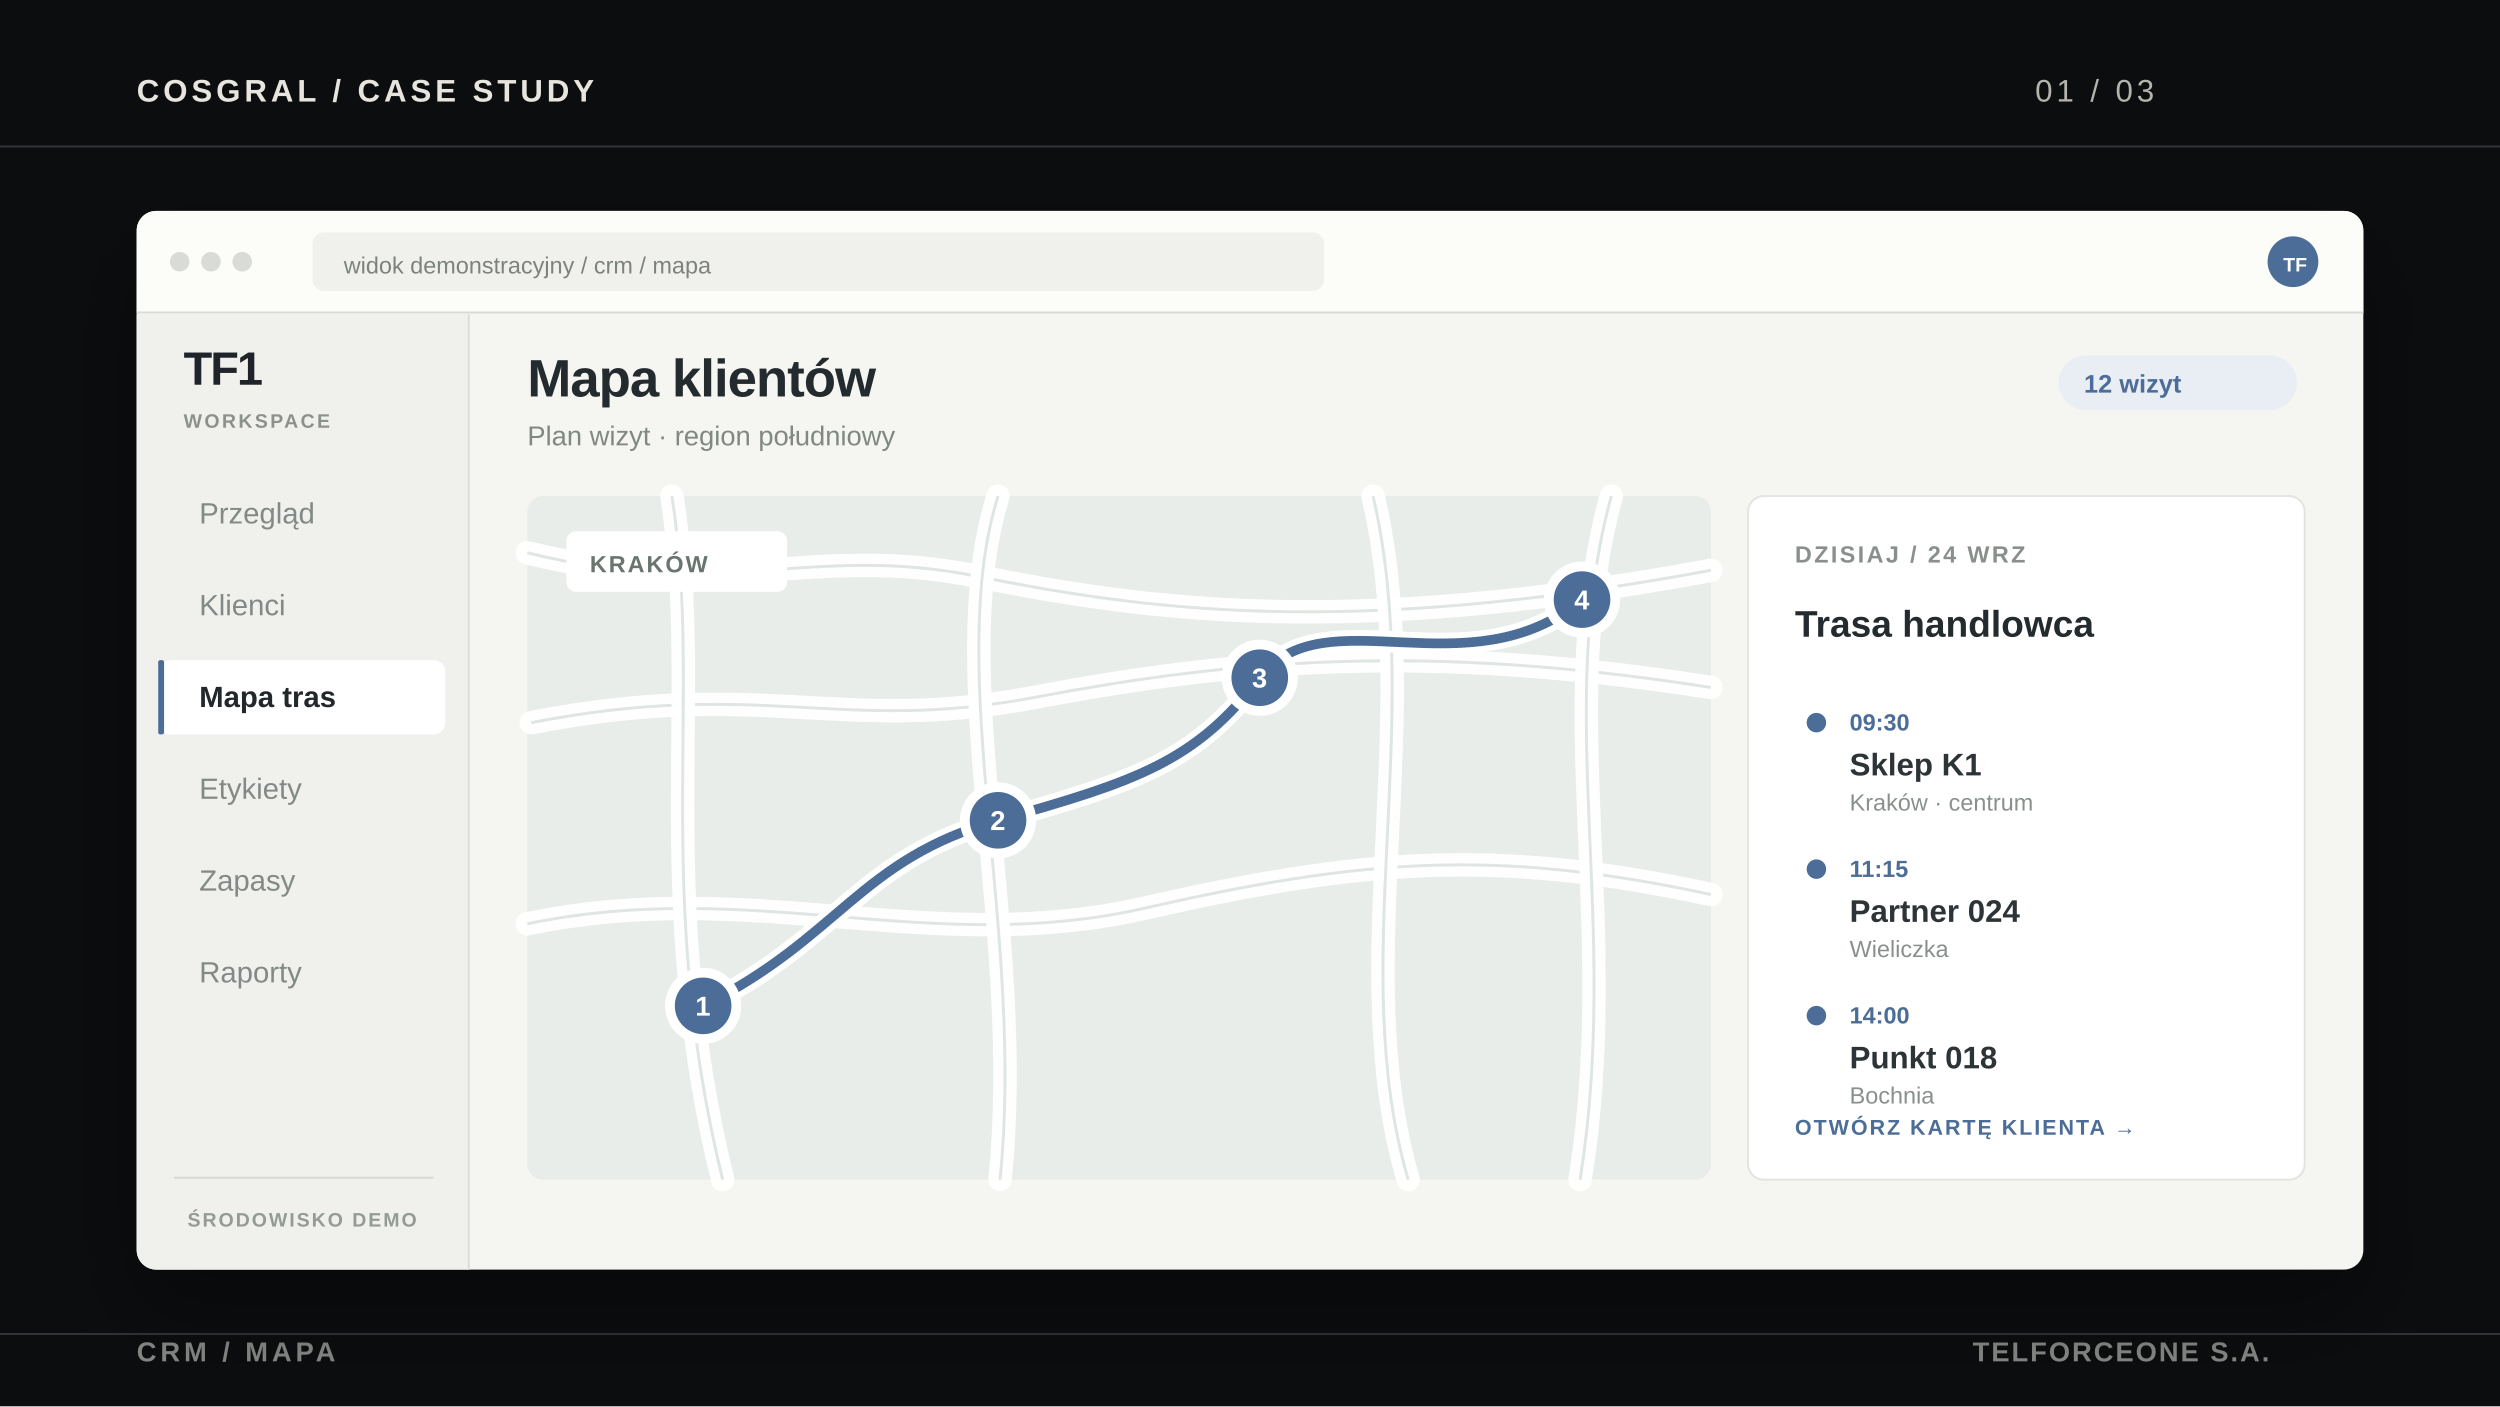
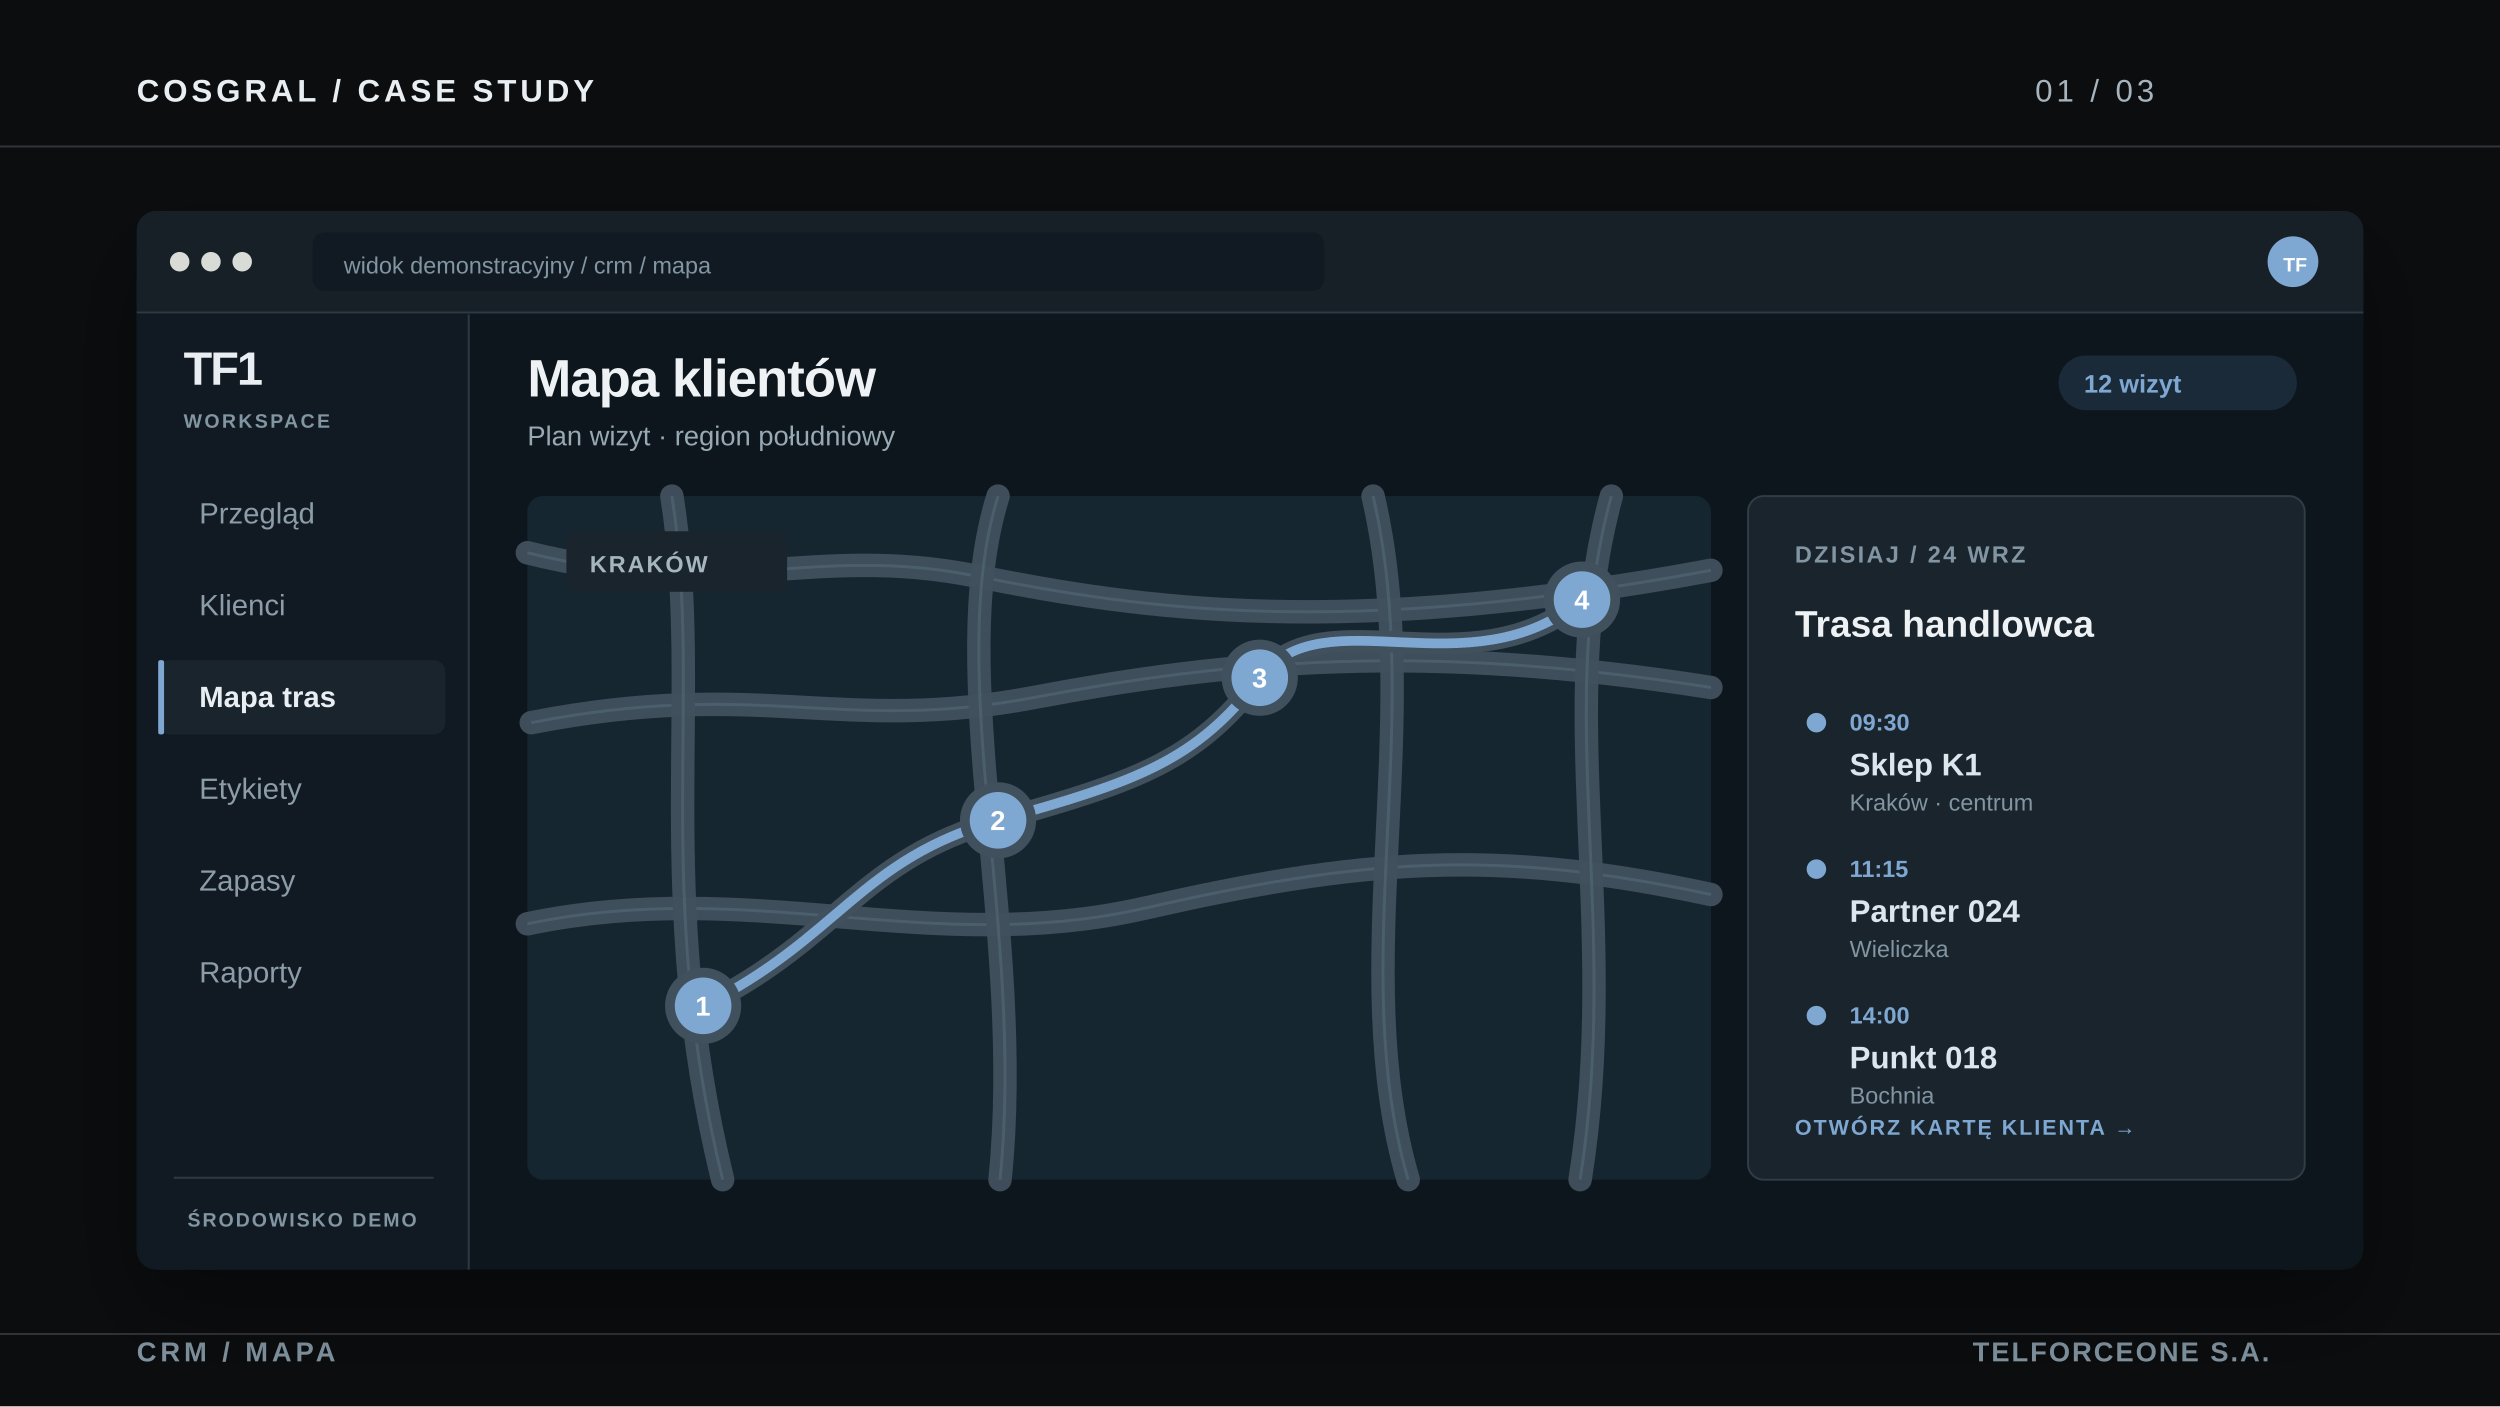
<svg xmlns="http://www.w3.org/2000/svg" viewBox="0 0 1280 720" role="img">
  <defs>
    <filter id="shadow" x="-20%" y="-30%" width="140%" height="160%">
      <feDropShadow dx="0" dy="22" stdDeviation="22" flood-color="#000" flood-opacity=".35" />
    </filter>
    <clipPath id="screen">
      <rect x="70" y="108" width="1140" height="542" rx="10" />
    </clipPath>
  </defs>
  <rect width="1280" height="720" fill="#0B0D0F" />
  <path d="M0 75H1280M0 683H1280" stroke="#313438" />
-   <text x="70" y="52" fill="#E8E5DF" font-family="Arial, Helvetica, sans-serif" font-size="16" font-weight="700" letter-spacing="2">COSGRAL  /  CASE STUDY</text>
-   <text x="1042" y="52" fill="#B5B3AD" font-family="Arial, Helvetica, sans-serif" font-size="16" font-weight="400" letter-spacing="2">01  /  03</text>
-   <text x="70" y="697" fill="#858884" font-family="Arial, Helvetica, sans-serif" font-size="14" font-weight="700" letter-spacing="2">CRM / MAPA</text>
-   <text x="1010" y="697" fill="#858884" font-family="Arial, Helvetica, sans-serif" font-size="14" font-weight="700" letter-spacing="1">TELFORCEONE S.A.</text>
+   <text x="70" y="52" fill="#E9EEF2" font-family="Arial, Helvetica, sans-serif" font-size="16" font-weight="700" letter-spacing="2">COSGRAL  /  CASE STUDY</text>
+   <text x="1042" y="52" fill="#A7B4BD" font-family="Arial, Helvetica, sans-serif" font-size="16" font-weight="400" letter-spacing="2">01  /  03</text>
+   <text x="70" y="697" fill="#8295A2" font-family="Arial, Helvetica, sans-serif" font-size="14" font-weight="700" letter-spacing="2">CRM / MAPA</text>
+   <text x="1010" y="697" fill="#8295A2" font-family="Arial, Helvetica, sans-serif" font-size="14" font-weight="700" letter-spacing="1">TELFORCEONE S.A.</text>
  <g filter="url(#shadow)">
-     <rect x="70" y="108" width="1140" height="542" rx="10" fill="#F5F5F1" />
+     <rect x="70" y="108" width="1140" height="542" rx="10" fill="#0F151B" />
  </g>
  <g clip-path="url(#screen)">
-     <rect x="70" y="108" width="1140" height="52" rx="0" fill="#FCFCF9" />
-     <path d="M70 160L1210 160" fill="none" stroke="#D9DBD7" stroke-width="1" />
+     <rect x="70" y="108" width="1140" height="52" rx="0" fill="#171F27" />
+     <path d="M70 160L1210 160" fill="none" stroke="#2D3944" stroke-width="1" />
    <circle cx="92" cy="134" r="5" fill="#D9DBD7" />
    <circle cx="108" cy="134" r="5" fill="#D9DBD7" />
    <circle cx="124" cy="134" r="5" fill="#D9DBD7" />
-     <rect x="160" y="119" width="518" height="30" rx="6" fill="#F0F1ED" />
-     <text x="176" y="140" fill="#7D827E" font-family="Arial, Helvetica, sans-serif" font-size="12" font-weight="400">widok demonstracyjny / crm / mapa</text>
-     <circle cx="1174" cy="134" r="13" fill="#4B6D97" />
+     <rect x="160" y="119" width="518" height="30" rx="6" fill="#111A22" />
+     <text x="176" y="140" fill="#8295A2" font-family="Arial, Helvetica, sans-serif" font-size="12" font-weight="400">widok demonstracyjny / crm / mapa</text>
+     <circle cx="1174" cy="134" r="13" fill="#7EA8D2" />
    <text x="1169" y="139" fill="#FFFFFF" font-family="Arial, Helvetica, sans-serif" font-size="10" font-weight="700">TF</text>
-     <rect x="70" y="161" width="170" height="489" rx="0" fill="#F0F1ED" />
-     <path d="M240 161L240 650" fill="none" stroke="#DADDD8" stroke-width="1" />
-     <text x="94" y="197" fill="#20242A" font-family="Arial, Helvetica, sans-serif" font-size="24" font-weight="700" letter-spacing="-1">TF1</text>
-     <text x="94" y="219" fill="#8C918D" font-family="Arial, Helvetica, sans-serif" font-size="10" font-weight="700" letter-spacing="1.2">WORKSPACE</text>
-     <text x="102" y="268" fill="#838986" font-family="Arial, Helvetica, sans-serif" font-size="15" font-weight="400">Przegląd</text>
-     <text x="102" y="315" fill="#838986" font-family="Arial, Helvetica, sans-serif" font-size="15" font-weight="400">Klienci</text>
-     <rect x="81" y="338" width="147" height="38" rx="6" fill="#FFFFFF" />
-     <rect x="81" y="338" width="3" height="38" rx="1" fill="#4B6D97" />
-     <text x="102" y="362" fill="#22272B" font-family="Arial, Helvetica, sans-serif" font-size="15" font-weight="700">Mapa tras</text>
-     <text x="102" y="409" fill="#838986" font-family="Arial, Helvetica, sans-serif" font-size="15" font-weight="400">Etykiety</text>
-     <text x="102" y="456" fill="#838986" font-family="Arial, Helvetica, sans-serif" font-size="15" font-weight="400">Zapasy</text>
-     <text x="102" y="503" fill="#838986" font-family="Arial, Helvetica, sans-serif" font-size="15" font-weight="400">Raporty</text>
-     <path d="M89 603L222 603" fill="none" stroke="#D7DAD4" stroke-width="1" />
-     <text x="96" y="628" fill="#949A95" font-family="Arial, Helvetica, sans-serif" font-size="10" font-weight="700" letter-spacing="1">ŚRODOWISKO DEMO</text>
-     <text x="270" y="203" fill="#242B2F" font-family="Arial, Helvetica, sans-serif" font-size="27" font-weight="700" letter-spacing="-0.5">Mapa klientów</text>
-     <text x="270" y="228" fill="#808882" font-family="Arial, Helvetica, sans-serif" font-size="14" font-weight="400">Plan wizyt · region południowy</text>
-     <rect x="1054" y="182" width="122" height="28" rx="14" fill="#E9EEF4" />
-     <text x="1067" y="201" fill="#4B6D97" font-family="Arial, Helvetica, sans-serif" font-size="13" font-weight="700">12 wizyt</text>
-     <rect x="270" y="254" width="606" height="350" rx="8" fill="#E8EDE9" />
-     <rect x="895" y="254" width="285" height="350" rx="8" fill="#FFFFFF" stroke="#E2E4DF" stroke-width="1" />
-     <path d="M270 283C370 308 415 278 500 295S688 327 876 292" fill="none" stroke="#FFFFFF" stroke-width="12" stroke-linecap="round" opacity=".95" />
-     <path d="M270 283C370 308 415 278 500 295S688 327 876 292" fill="none" stroke="#D2DAD4" stroke-width="1.5" opacity=".7" />
-     <path d="M272 370C390 347 430 376 530 357S730 329 876 352" fill="none" stroke="#FFFFFF" stroke-width="12" stroke-linecap="round" opacity=".95" />
-     <path d="M272 370C390 347 430 376 530 357S730 329 876 352" fill="none" stroke="#D2DAD4" stroke-width="1.5" opacity=".7" />
-     <path d="M270 473C385 449 476 490 586 465S765 434 876 458" fill="none" stroke="#FFFFFF" stroke-width="12" stroke-linecap="round" opacity=".95" />
-     <path d="M270 473C385 449 476 490 586 465S765 434 876 458" fill="none" stroke="#D2DAD4" stroke-width="1.5" opacity=".7" />
-     <path d="M344 254C360 355 334 457 370 604" fill="none" stroke="#FFFFFF" stroke-width="12" stroke-linecap="round" opacity=".95" />
-     <path d="M344 254C360 355 334 457 370 604" fill="none" stroke="#D2DAD4" stroke-width="1.5" opacity=".7" />
-     <path d="M511 254C483 344 525 478 512 604" fill="none" stroke="#FFFFFF" stroke-width="12" stroke-linecap="round" opacity=".95" />
-     <path d="M511 254C483 344 525 478 512 604" fill="none" stroke="#D2DAD4" stroke-width="1.5" opacity=".7" />
-     <path d="M703 254C730 370 689 495 721 604" fill="none" stroke="#FFFFFF" stroke-width="12" stroke-linecap="round" opacity=".95" />
-     <path d="M703 254C730 370 689 495 721 604" fill="none" stroke="#D2DAD4" stroke-width="1.5" opacity=".7" />
-     <path d="M825 254C795 364 830 472 809 604" fill="none" stroke="#FFFFFF" stroke-width="12" stroke-linecap="round" opacity=".95" />
-     <path d="M825 254C795 364 830 472 809 604" fill="none" stroke="#D2DAD4" stroke-width="1.5" opacity=".7" />
-     <rect x="290" y="272" width="113" height="31" rx="5" fill="#FFFFFF" />
-     <text x="302" y="293" fill="#69756E" font-family="Arial, Helvetica, sans-serif" font-size="12" font-weight="700" letter-spacing="1">KRAKÓW</text>
-     <path d="M360 515C430 480 440 440 511 420S612 390 645 347S752 355 810 307" fill="none" stroke="#FFFFFF" stroke-width="11" stroke-linecap="round" />
-     <path d="M360 515C430 480 440 440 511 420S612 390 645 347S752 355 810 307" fill="none" stroke="#4B6D97" stroke-width="5" stroke-linecap="round" stroke-dasharray="1 1" />
-     <circle cx="360" cy="515" r="17" fill="#4B6D97" stroke="#FFFFFF" stroke-width="5" />
+     <rect x="70" y="161" width="170" height="489" rx="0" fill="#111A22" />
+     <path d="M240 161L240 650" fill="none" stroke="#2D3944" stroke-width="1" />
+     <text x="94" y="197" fill="#E9EEF2" font-family="Arial, Helvetica, sans-serif" font-size="24" font-weight="700" letter-spacing="-1">TF1</text>
+     <text x="94" y="219" fill="#8295A2" font-family="Arial, Helvetica, sans-serif" font-size="10" font-weight="700" letter-spacing="1.2">WORKSPACE</text>
+     <text x="102" y="268" fill="#8C9DA9" font-family="Arial, Helvetica, sans-serif" font-size="15" font-weight="400">Przegląd</text>
+     <text x="102" y="315" fill="#8C9DA9" font-family="Arial, Helvetica, sans-serif" font-size="15" font-weight="400">Klienci</text>
+     <rect x="81" y="338" width="147" height="38" rx="6" fill="#1A242D" />
+     <rect x="81" y="338" width="3" height="38" rx="1" fill="#7EA8D2" />
+     <text x="102" y="362" fill="#E9EEF2" font-family="Arial, Helvetica, sans-serif" font-size="15" font-weight="700">Mapa tras</text>
+     <text x="102" y="409" fill="#8C9DA9" font-family="Arial, Helvetica, sans-serif" font-size="15" font-weight="400">Etykiety</text>
+     <text x="102" y="456" fill="#8C9DA9" font-family="Arial, Helvetica, sans-serif" font-size="15" font-weight="400">Zapasy</text>
+     <text x="102" y="503" fill="#8C9DA9" font-family="Arial, Helvetica, sans-serif" font-size="15" font-weight="400">Raporty</text>
+     <path d="M89 603L222 603" fill="none" stroke="#2D3944" stroke-width="1" />
+     <text x="96" y="628" fill="#8295A2" font-family="Arial, Helvetica, sans-serif" font-size="10" font-weight="700" letter-spacing="1">ŚRODOWISKO DEMO</text>
+     <text x="270" y="203" fill="#EEF2F4" font-family="Arial, Helvetica, sans-serif" font-size="27" font-weight="700" letter-spacing="-0.5">Mapa klientów</text>
+     <text x="270" y="228" fill="#98A9B4" font-family="Arial, Helvetica, sans-serif" font-size="14" font-weight="400">Plan wizyt · region południowy</text>
+     <rect x="1054" y="182" width="122" height="28" rx="14" fill="#1A2A39" />
+     <text x="1067" y="201" fill="#7EA8D2" font-family="Arial, Helvetica, sans-serif" font-size="13" font-weight="700">12 wizyt</text>
+     <rect x="270" y="254" width="606" height="350" rx="8" fill="#162630" />
+     <rect x="895" y="254" width="285" height="350" rx="8" fill="#1A242D" stroke="#303C46" stroke-width="1" />
+     <path d="M270 283C370 308 415 278 500 295S688 327 876 292" fill="none" stroke="#40505C" stroke-width="12" stroke-linecap="round" opacity=".95" />
+     <path d="M270 283C370 308 415 278 500 295S688 327 876 292" fill="none" stroke="#516574" stroke-width="1.5" opacity=".7" />
+     <path d="M272 370C390 347 430 376 530 357S730 329 876 352" fill="none" stroke="#40505C" stroke-width="12" stroke-linecap="round" opacity=".95" />
+     <path d="M272 370C390 347 430 376 530 357S730 329 876 352" fill="none" stroke="#516574" stroke-width="1.5" opacity=".7" />
+     <path d="M270 473C385 449 476 490 586 465S765 434 876 458" fill="none" stroke="#40505C" stroke-width="12" stroke-linecap="round" opacity=".95" />
+     <path d="M270 473C385 449 476 490 586 465S765 434 876 458" fill="none" stroke="#516574" stroke-width="1.5" opacity=".7" />
+     <path d="M344 254C360 355 334 457 370 604" fill="none" stroke="#40505C" stroke-width="12" stroke-linecap="round" opacity=".95" />
+     <path d="M344 254C360 355 334 457 370 604" fill="none" stroke="#516574" stroke-width="1.5" opacity=".7" />
+     <path d="M511 254C483 344 525 478 512 604" fill="none" stroke="#40505C" stroke-width="12" stroke-linecap="round" opacity=".95" />
+     <path d="M511 254C483 344 525 478 512 604" fill="none" stroke="#516574" stroke-width="1.5" opacity=".7" />
+     <path d="M703 254C730 370 689 495 721 604" fill="none" stroke="#40505C" stroke-width="12" stroke-linecap="round" opacity=".95" />
+     <path d="M703 254C730 370 689 495 721 604" fill="none" stroke="#516574" stroke-width="1.5" opacity=".7" />
+     <path d="M825 254C795 364 830 472 809 604" fill="none" stroke="#40505C" stroke-width="12" stroke-linecap="round" opacity=".95" />
+     <path d="M825 254C795 364 830 472 809 604" fill="none" stroke="#516574" stroke-width="1.5" opacity=".7" />
+     <rect x="290" y="272" width="113" height="31" rx="5" fill="#1A242D" />
+     <text x="302" y="293" fill="#A5B6BF" font-family="Arial, Helvetica, sans-serif" font-size="12" font-weight="700" letter-spacing="1">KRAKÓW</text>
+     <path d="M360 515C430 480 440 440 511 420S612 390 645 347S752 355 810 307" fill="none" stroke="#40505C" stroke-width="11" stroke-linecap="round" />
+     <path d="M360 515C430 480 440 440 511 420S612 390 645 347S752 355 810 307" fill="none" stroke="#7EA8D2" stroke-width="5" stroke-linecap="round" stroke-dasharray="1 1" />
+     <circle cx="360" cy="515" r="17" fill="#7EA8D2" stroke="#40505C" stroke-width="5" />
    <text x="356" y="520" fill="#FFFFFF" font-family="Arial, Helvetica, sans-serif" font-size="14" font-weight="700">1</text>
-     <circle cx="511" cy="420" r="17" fill="#4B6D97" stroke="#FFFFFF" stroke-width="5" />
+     <circle cx="511" cy="420" r="17" fill="#7EA8D2" stroke="#40505C" stroke-width="5" />
    <text x="507" y="425" fill="#FFFFFF" font-family="Arial, Helvetica, sans-serif" font-size="14" font-weight="700">2</text>
-     <circle cx="645" cy="347" r="17" fill="#4B6D97" stroke="#FFFFFF" stroke-width="5" />
+     <circle cx="645" cy="347" r="17" fill="#7EA8D2" stroke="#40505C" stroke-width="5" />
    <text x="641" y="352" fill="#FFFFFF" font-family="Arial, Helvetica, sans-serif" font-size="14" font-weight="700">3</text>
-     <circle cx="810" cy="307" r="17" fill="#4B6D97" stroke="#FFFFFF" stroke-width="5" />
+     <circle cx="810" cy="307" r="17" fill="#7EA8D2" stroke="#40505C" stroke-width="5" />
    <text x="806" y="312" fill="#FFFFFF" font-family="Arial, Helvetica, sans-serif" font-size="14" font-weight="700">4</text>
-     <text x="919" y="288" fill="#89908B" font-family="Arial, Helvetica, sans-serif" font-size="12" font-weight="700" letter-spacing="1.2">DZISIAJ  /  24 WRZ</text>
-     <text x="919" y="326" fill="#242B2F" font-family="Arial, Helvetica, sans-serif" font-size="19" font-weight="700">Trasa handlowca</text>
-     <circle cx="930" cy="370" r="5" fill="#4B6D97" />
-     <text x="947" y="374" fill="#4B6D97" font-family="Arial, Helvetica, sans-serif" font-size="12" font-weight="700">09:30</text>
-     <text x="947" y="397" fill="#2D3437" font-family="Arial, Helvetica, sans-serif" font-size="16" font-weight="700">Sklep K1</text>
-     <text x="947" y="415" fill="#89908B" font-family="Arial, Helvetica, sans-serif" font-size="12" font-weight="400">Kraków · centrum</text>
-     <circle cx="930" cy="445" r="5" fill="#4B6D97" />
-     <text x="947" y="449" fill="#4B6D97" font-family="Arial, Helvetica, sans-serif" font-size="12" font-weight="700">11:15</text>
-     <text x="947" y="472" fill="#2D3437" font-family="Arial, Helvetica, sans-serif" font-size="16" font-weight="700">Partner 024</text>
-     <text x="947" y="490" fill="#89908B" font-family="Arial, Helvetica, sans-serif" font-size="12" font-weight="400">Wieliczka</text>
-     <circle cx="930" cy="520" r="5" fill="#4B6D97" />
-     <text x="947" y="524" fill="#4B6D97" font-family="Arial, Helvetica, sans-serif" font-size="12" font-weight="700">14:00</text>
-     <text x="947" y="547" fill="#2D3437" font-family="Arial, Helvetica, sans-serif" font-size="16" font-weight="700">Punkt 018</text>
-     <text x="947" y="565" fill="#89908B" font-family="Arial, Helvetica, sans-serif" font-size="12" font-weight="400">Bochnia</text>
-     <text x="919" y="581" fill="#4B6D97" font-family="Arial, Helvetica, sans-serif" font-size="11" font-weight="700" letter-spacing="1">OTWÓRZ KARTĘ KLIENTA →</text>
+     <text x="919" y="288" fill="#8295A2" font-family="Arial, Helvetica, sans-serif" font-size="12" font-weight="700" letter-spacing="1.2">DZISIAJ  /  24 WRZ</text>
+     <text x="919" y="326" fill="#EEF2F4" font-family="Arial, Helvetica, sans-serif" font-size="19" font-weight="700">Trasa handlowca</text>
+     <circle cx="930" cy="370" r="5" fill="#7EA8D2" />
+     <text x="947" y="374" fill="#7EA8D2" font-family="Arial, Helvetica, sans-serif" font-size="12" font-weight="700">09:30</text>
+     <text x="947" y="397" fill="#DDE6EC" font-family="Arial, Helvetica, sans-serif" font-size="16" font-weight="700">Sklep K1</text>
+     <text x="947" y="415" fill="#8295A2" font-family="Arial, Helvetica, sans-serif" font-size="12" font-weight="400">Kraków · centrum</text>
+     <circle cx="930" cy="445" r="5" fill="#7EA8D2" />
+     <text x="947" y="449" fill="#7EA8D2" font-family="Arial, Helvetica, sans-serif" font-size="12" font-weight="700">11:15</text>
+     <text x="947" y="472" fill="#DDE6EC" font-family="Arial, Helvetica, sans-serif" font-size="16" font-weight="700">Partner 024</text>
+     <text x="947" y="490" fill="#8295A2" font-family="Arial, Helvetica, sans-serif" font-size="12" font-weight="400">Wieliczka</text>
+     <circle cx="930" cy="520" r="5" fill="#7EA8D2" />
+     <text x="947" y="524" fill="#7EA8D2" font-family="Arial, Helvetica, sans-serif" font-size="12" font-weight="700">14:00</text>
+     <text x="947" y="547" fill="#DDE6EC" font-family="Arial, Helvetica, sans-serif" font-size="16" font-weight="700">Punkt 018</text>
+     <text x="947" y="565" fill="#8295A2" font-family="Arial, Helvetica, sans-serif" font-size="12" font-weight="400">Bochnia</text>
+     <text x="919" y="581" fill="#7EA8D2" font-family="Arial, Helvetica, sans-serif" font-size="11" font-weight="700" letter-spacing="1">OTWÓRZ KARTĘ KLIENTA →</text>
  </g>
</svg>
